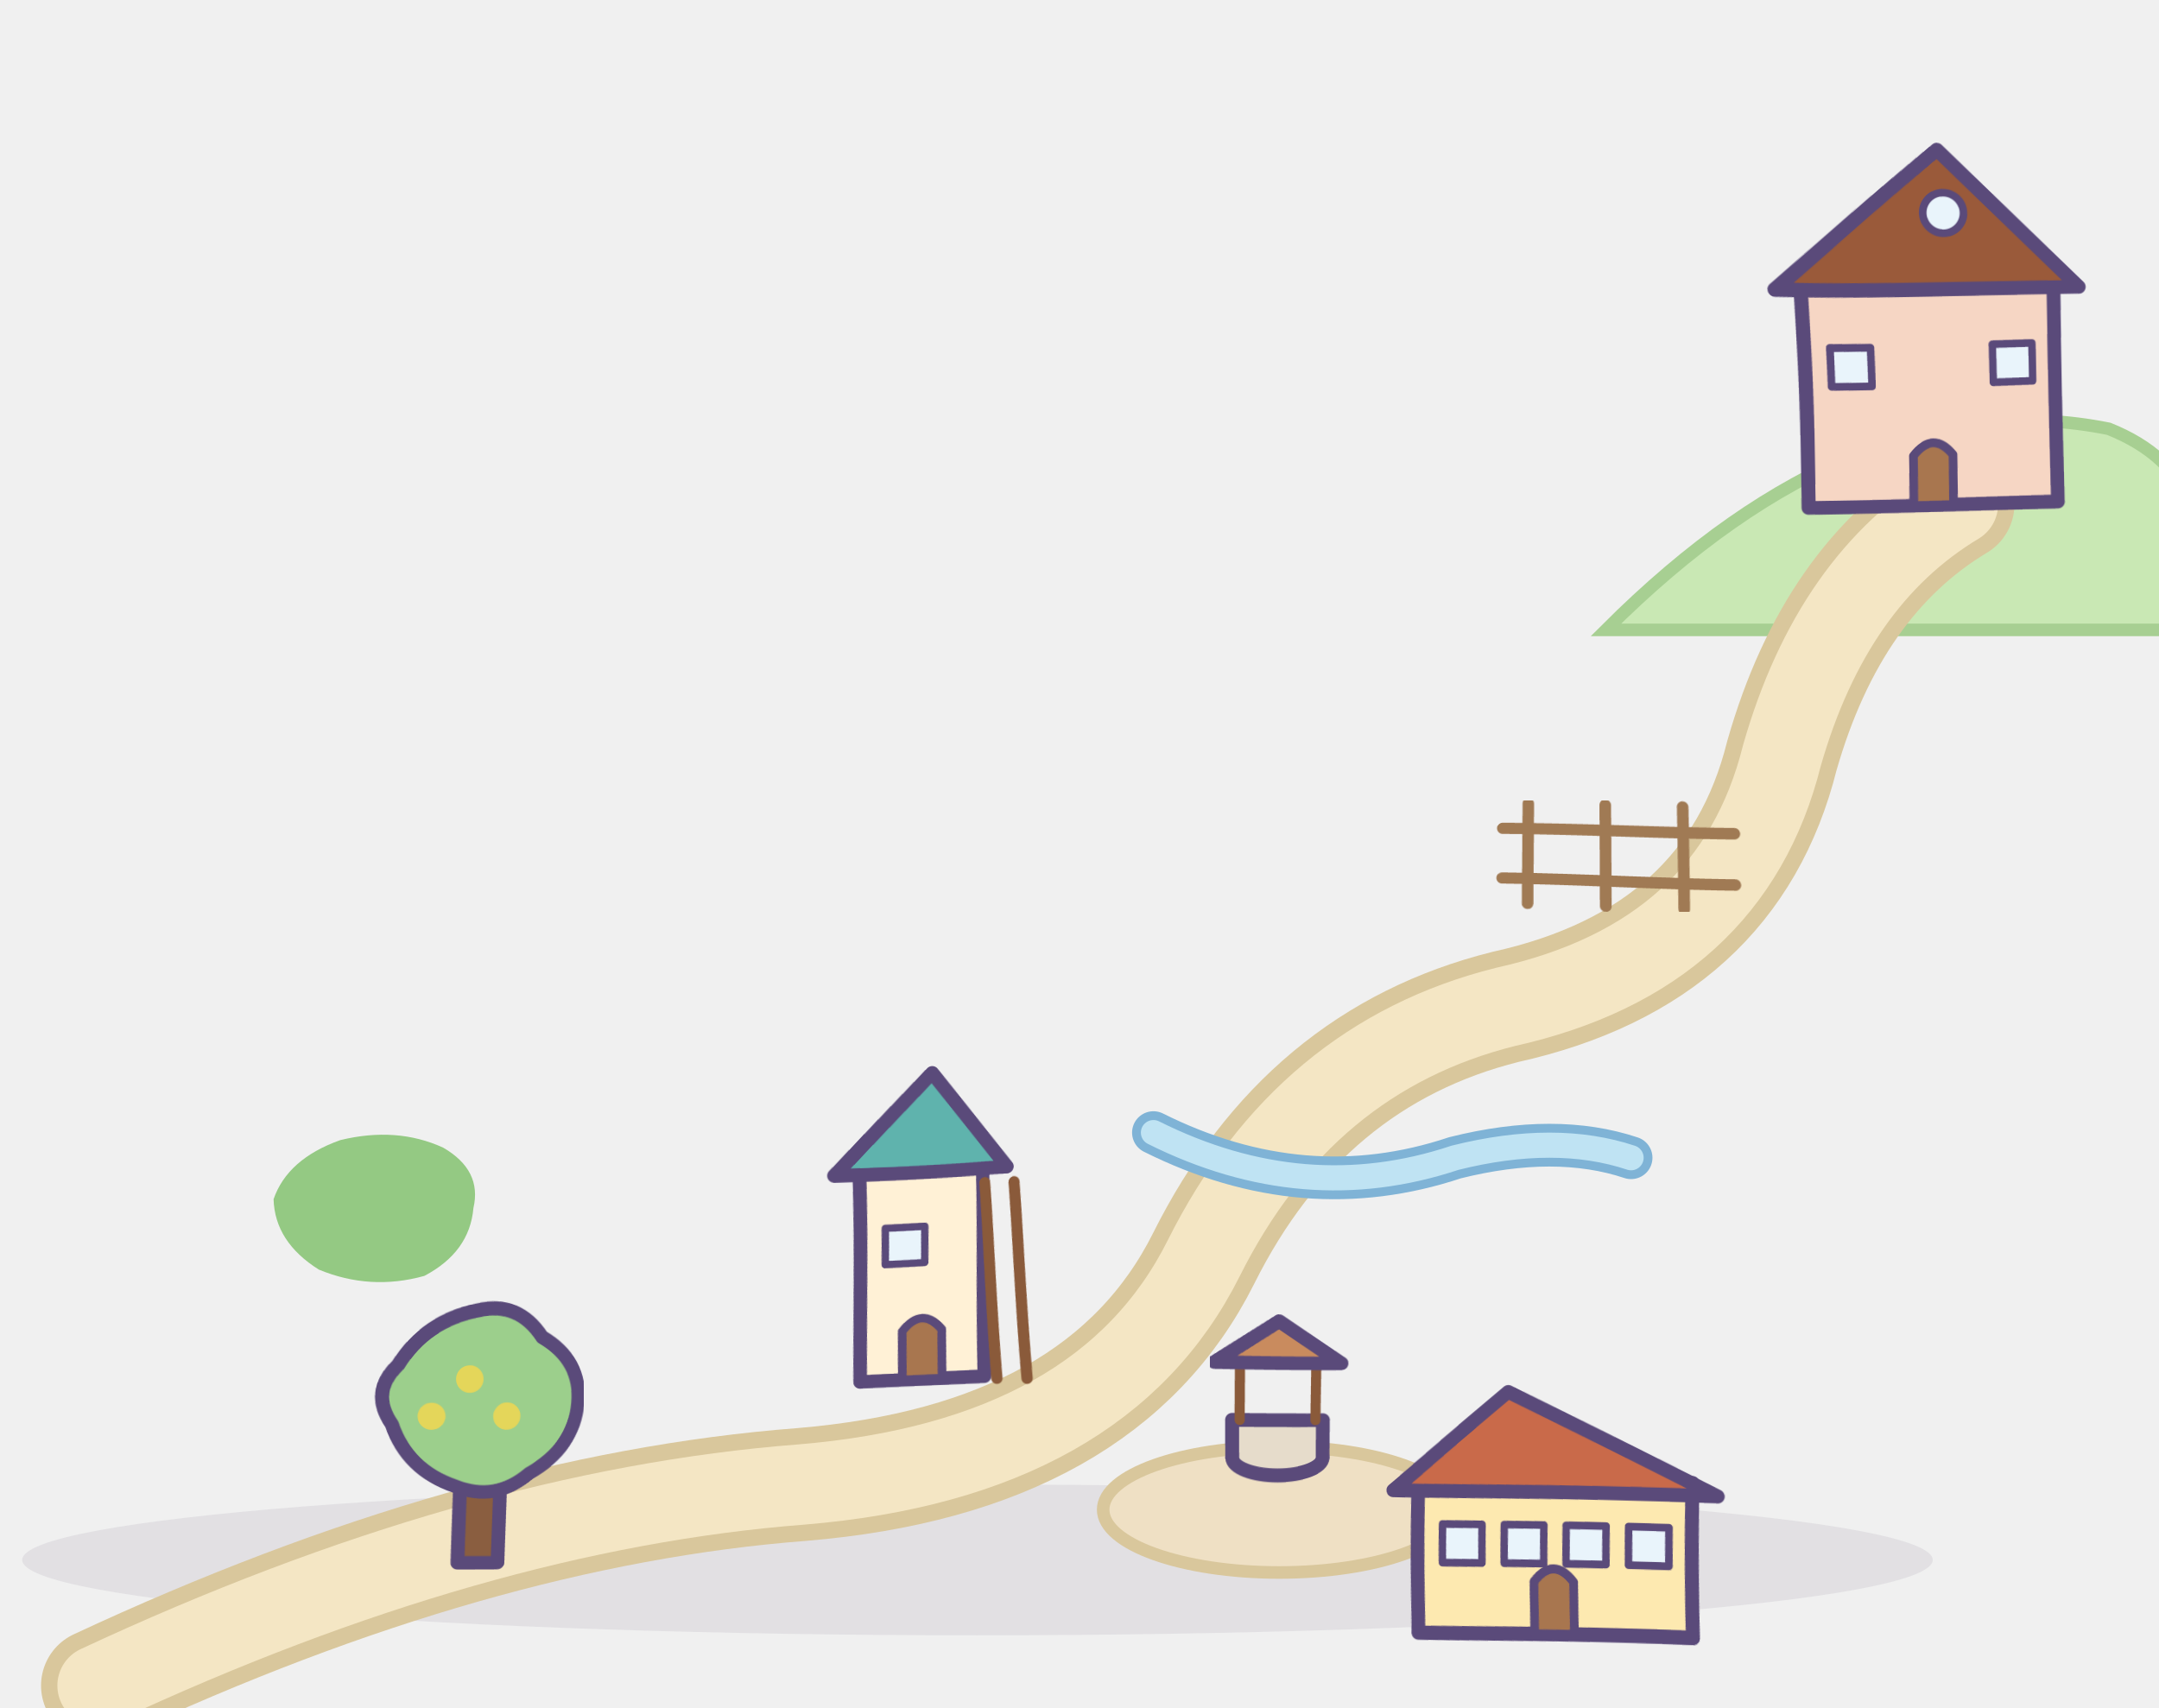
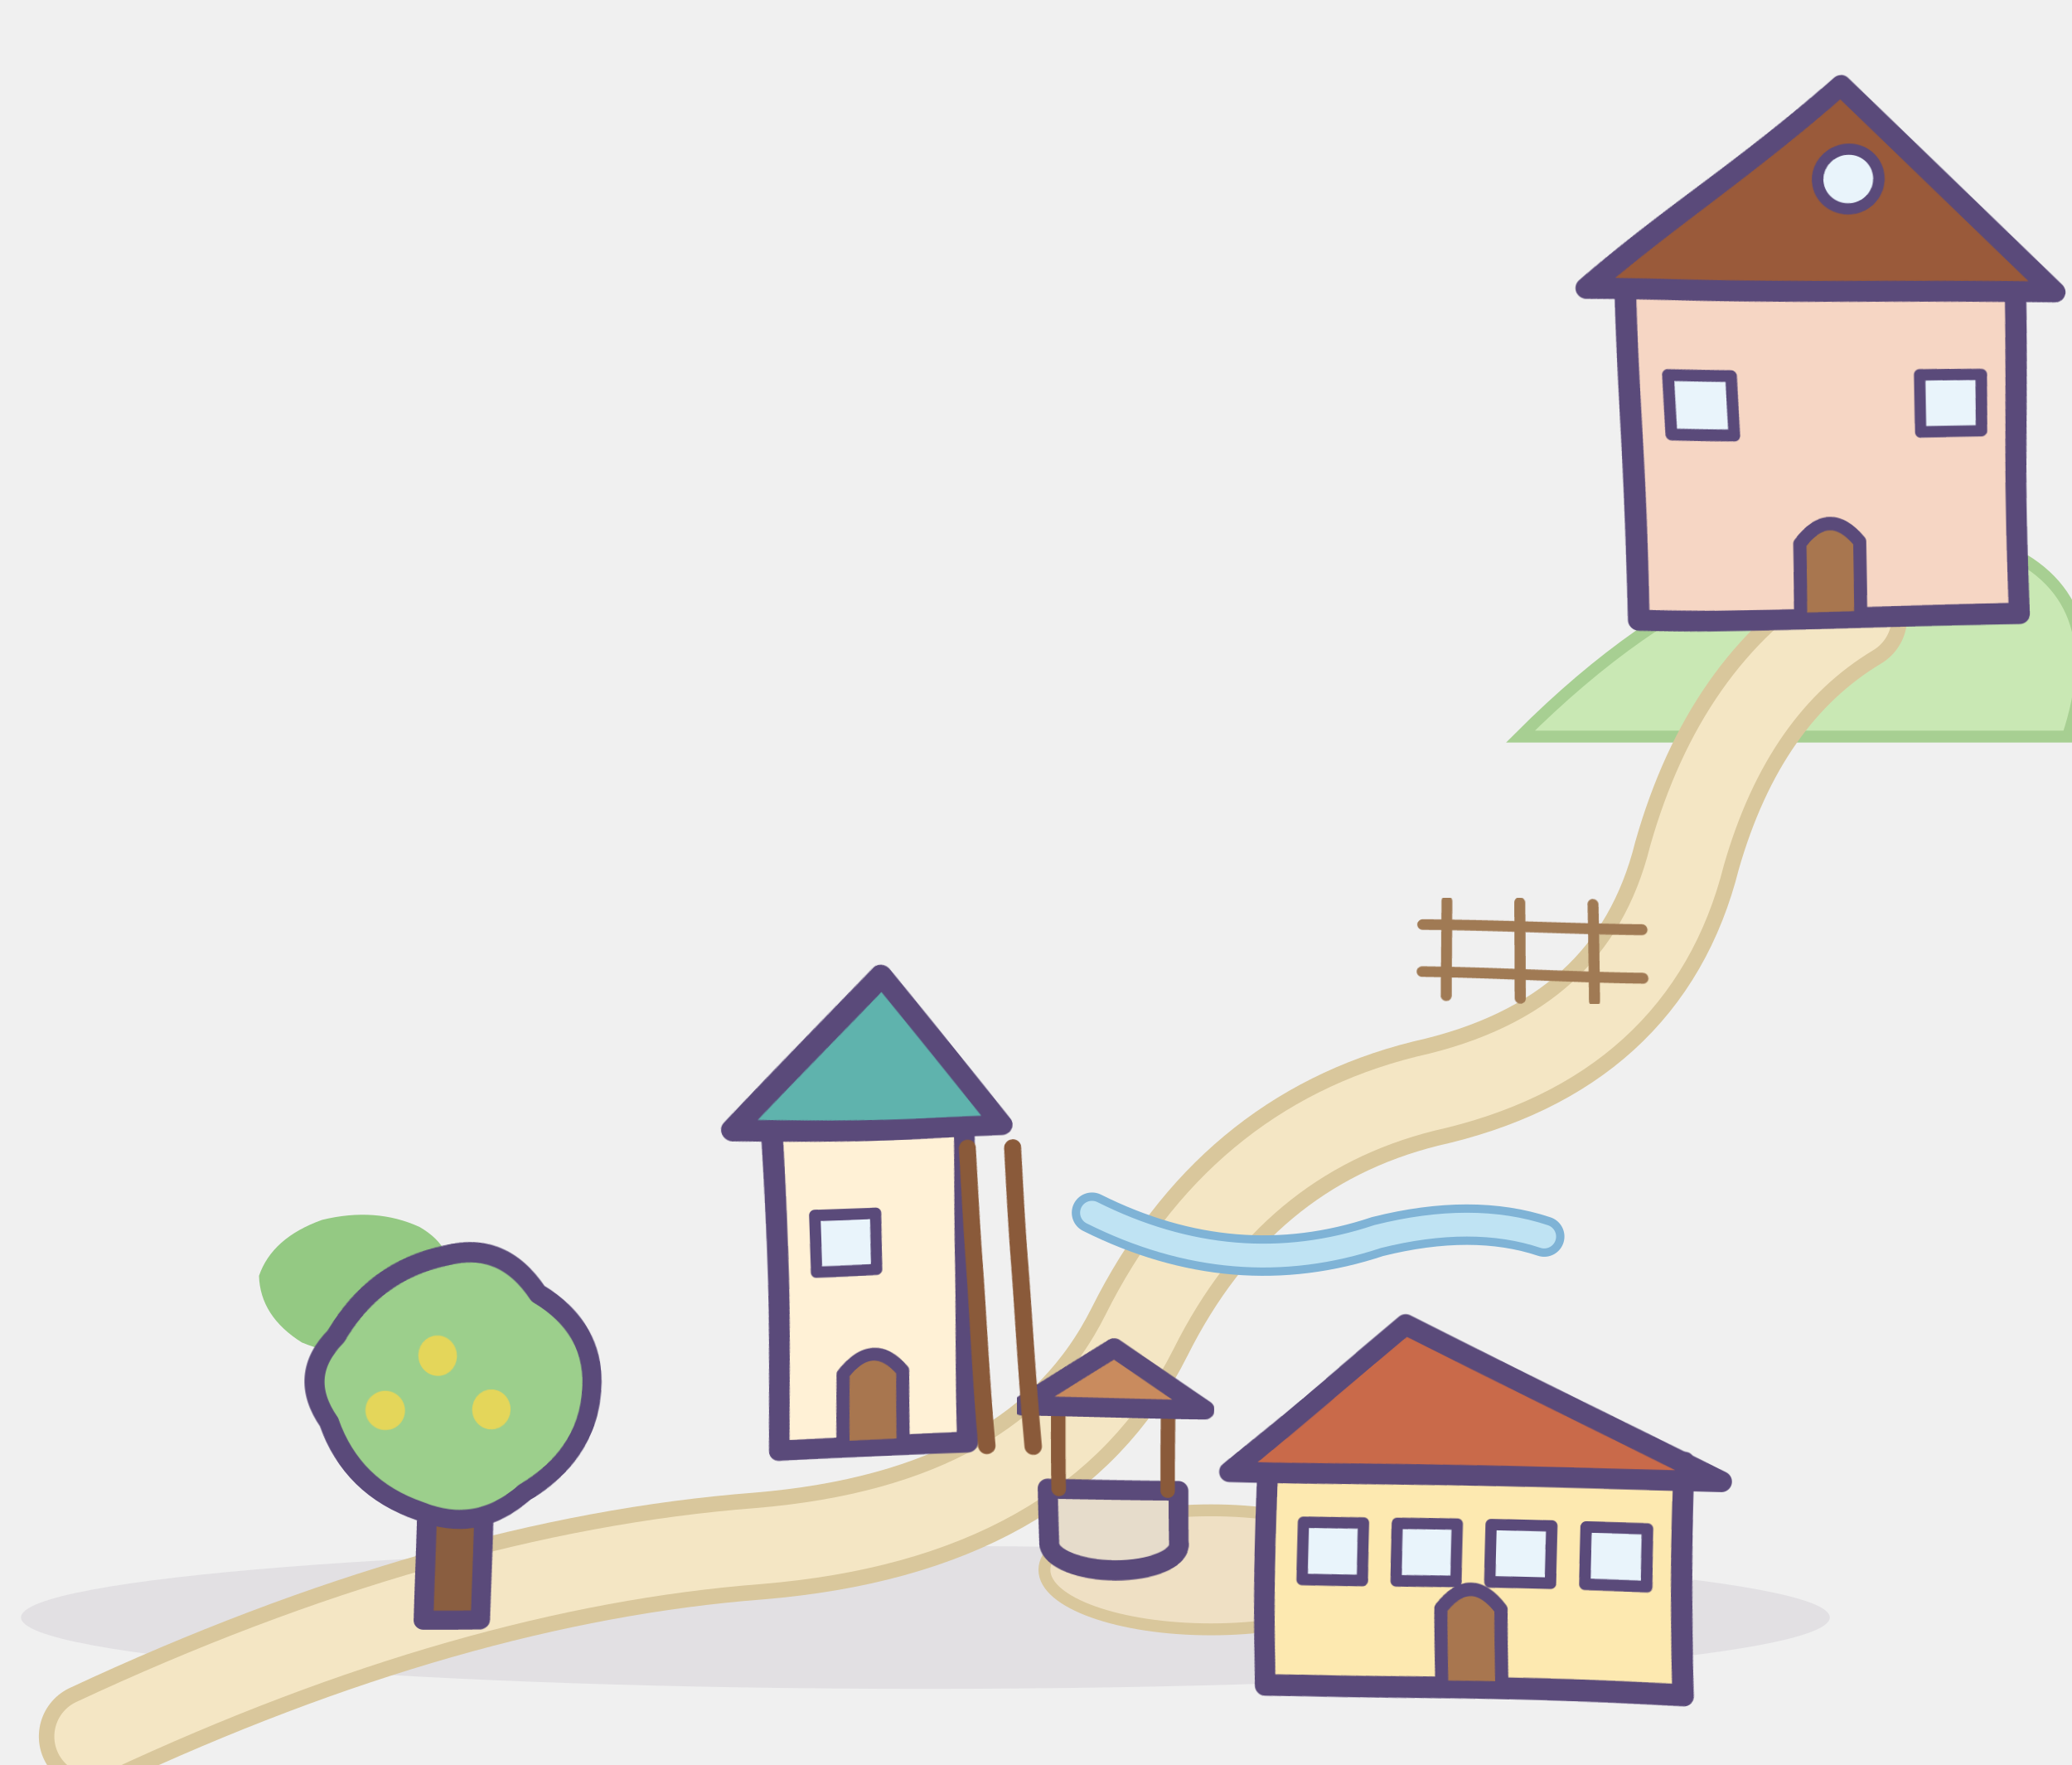
- <svg xmlns="http://www.w3.org/2000/svg" viewBox="965 412 292 231" width="292" height="231">
+ <svg xmlns="http://www.w3.org/2000/svg" viewBox="965 392 296 252" width="296" height="252">
  <defs>
    <filter id="firka" x="-5%" y="-5%" width="110%" height="110%">
      <feTurbulence type="fractalNoise" baseFrequency="0.03" numOctaves="1" seed="4" />
      <feDisplacementMap in="SourceGraphic" scale="3" />
    </filter>
    <filter id="szurke">
      <feColorMatrix type="saturate" values=".25" />
    </filter>
  </defs>
  <g transform="translate(1104 640) scale(1.7) translate(-1104 -640)">
    <ellipse cx="1100" cy="630" rx="76" ry="6" fill="#3c2a50" opacity="0.08" stroke="none" />
    <path d="M1150,556 Q1170,536 1190,540 Q1200,544 1196,556 Z" fill="#c9e8b4" stroke="#a7cf92" stroke-width="1" />
    <path d="M1030,640 Q1060,626 1086,624 Q1110,622 1118,606 Q1126,590 1142,586 Q1160,582 1164,566 Q1168,552 1178,546" stroke="#d9c79c" stroke-width="9" fill="none" stroke-linecap="round" />
    <path d="M1030,640 Q1060,626 1086,624 Q1110,622 1118,606 Q1126,590 1142,586 Q1160,582 1164,566 Q1168,552 1178,546" stroke="#f4e6c4" stroke-width="6.4" fill="none" stroke-linecap="round" />
    <ellipse cx="1124" cy="626" rx="14" ry="5" fill="#efe0c4" stroke="#d9c79c" stroke-width="1" />
    <path d="M1114,596 Q1126,602 1138,598 Q1146,596 1152,598" stroke="#7fb3d6" stroke-width="3.4" fill="none" stroke-linecap="round" />
    <path d="M1114,596 Q1126,602 1138,598 Q1146,596 1152,598" stroke="#bfe3f3" stroke-width="2" fill="none" stroke-linecap="round" />
    <g filter="url(#firka)" stroke="#5a4a7a" stroke-width="1.1" stroke-linejoin="round" stroke-linecap="round">
      <path d="M1142,576 H1160 M1142,572 H1160 M1144,578 V570 M1150,578 V570 M1156,578 V570" stroke="#a07a54" stroke-width=".9" />
    </g>
    <path d="M1059.9,602 Q1059.6,605.5 1056,607.4 Q1051.7,608.6 1047.6,606.9 Q1044.1,604.7 1044,601.3 Q1045.1,598.1 1049.3,596.6 Q1053.8,595.5 1057.5,597.2 Q1060.6,599 1059.9,602 Z" fill="#94c983" />
    <g filter="url(#firka)" stroke="#5a4a7a" stroke-width="1.1" stroke-linejoin="round" stroke-linecap="round">
-       <g transform="translate(1060 630)">
+       <g transform="translate(1060 630) scale(1.5)">
        <path d="M-1.6,0 V-7 H1.6 V0 Z" fill="#8a5e40" />
        <path d="M7.8,-12.9 Q7.5,-9.3 3.9,-7.3 Q1.2,-5 -2,-6.3 Q-5.8,-7.6 -7.1,-11.3 Q-8.9,-13.9 -6.7,-16.1 Q-4.5,-19.7 -0.3,-20.4 Q3,-21.1 4.9,-18.2 Q8.1,-16.3 7.8,-12.9 Z" fill="#9ccf8c" />
        <circle cx="-4" cy="-12" r="1.1" fill="#e4d65a" stroke="none" />
        <circle cx="-1" cy="-15" r="1.1" fill="#e4d65a" stroke="none" />
        <circle cx="2" cy="-12" r="1.1" fill="#e4d65a" stroke="none" />
      </g>
    </g>
    <g filter="url(#firka)" stroke="#5a4a7a" stroke-width="1.1" stroke-linejoin="round" stroke-linecap="round">
-       <g transform="translate(1124 622)">
+       <g transform="translate(1116 624) scale(1.5)">
        <ellipse cx="0" cy="0" rx="3.6" ry="1.4" fill="#e6dccb" />
        <path d="M-3.6,0 V-3 H3.6 V0" fill="#e6dccb" />
        <path d="M-3,-3 V-8 M3,-3 V-8" stroke="#8a5a3a" stroke-width=".8" />
        <path d="M-5,-7.6 L0,-11 L5,-7.6 Z" fill="#c98b5e" />
      </g>
    </g>
    <g filter="url(#firka)" stroke="#5a4a7a" stroke-width="1.1" stroke-linejoin="round" stroke-linecap="round">
-       <g transform="translate(1096 616)">
+       <g transform="translate(1096 616) scale(1.6)">
        <g transform="rotate(-2)">
          <path d="M-5,0 V-18 H5 V0 Z" fill="#fff1d6" />
          <path d="M-7,-17 L1,-25 L7,-17 Z" fill="#5fb3ad" />
          <path d="M-1.6,0 V-4 Q0,-6 1.6,-4 V0 Z" fill="#a8764f" stroke-width=".7" />
          <rect x="-3" y="-12.6" width="3.2" height="3" fill="#e9f4fb" stroke-width=".6" />
        </g>
        <path d="M6,0 L4.6,-16 M8.4,0 L7,-16" stroke="#8a5a3a" stroke-width=".9" />
      </g>
-       <g transform="translate(1146 636)">
+       <g transform="translate(1146 636) scale(1.6)">
        <g transform="rotate(1.5)">
          <path d="M-11,0 V-12 H11 V0 Z" fill="#fde9b0" />
          <path d="M-13,-11 L-4,-19 L13,-11 Z" fill="#c96a4a" />
          <path d="M-1.6,0 V-4 Q0,-6 1.6,-4 V0 Z" fill="#a8764f" stroke-width=".7" />
          <rect x="-9" y="-8.4" width="3.2" height="3" fill="#e9f4fb" stroke-width=".6" />
          <rect x="-4" y="-8.4" width="3.2" height="3" fill="#e9f4fb" stroke-width=".6" />
          <rect x="1" y="-8.4" width="3.2" height="3" fill="#e9f4fb" stroke-width=".6" />
          <rect x="6" y="-8.4" width="3.2" height="3" fill="#e9f4fb" stroke-width=".6" />
        </g>
      </g>
-       <g transform="translate(1176 546)">
+       <g transform="translate(1176 546) scale(1.6)">
        <g transform="rotate(-1)">
          <path d="M-10,0 V-18 H10 V0 Z" fill="#f6d6c4" />
          <path d="M-12,-17 L1,-28 L12,-17 Z" fill="#9a5a3a" />
          <path d="M-1.6,0 V-4 Q0,-6 1.6,-4 V0 Z" fill="#a8764f" stroke-width=".7" />
          <rect x="-8" y="-12.6" width="3.2" height="3" fill="#e9f4fb" stroke-width=".6" />
          <rect x="5" y="-12.6" width="3.2" height="3" fill="#e9f4fb" stroke-width=".6" />
        </g>
        <circle cx="1" cy="-23" r="1.6" fill="#e9f4fb" stroke-width=".6" />
      </g>
    </g>
-     <circle cx="1180" cy="520" r="5" fill="#fff" opacity="0">
-       <animate attributeName="cy" values="520;508" dur="5s" begin="0.0s" repeatCount="indefinite" />
-       <animate attributeName="cx" values="1180;1194" dur="5s" begin="0.0s" repeatCount="indefinite" />
+     <circle cx="1178" cy="498" r="5" fill="#fff" opacity="0">
+       <animate attributeName="cy" values="498;486" dur="5s" begin="0.0s" repeatCount="indefinite" />
+       <animate attributeName="cx" values="1178;1192" dur="5s" begin="0.0s" repeatCount="indefinite" />
      <animate attributeName="r" values="4;13" dur="5s" begin="0.0s" repeatCount="indefinite" />
      <animate attributeName="opacity" values="0;.85;0" dur="5s" begin="0.0s" repeatCount="indefinite" />
    </circle>
-     <circle cx="1180" cy="520" r="5" fill="#fff" opacity="0">
-       <animate attributeName="cy" values="520;508" dur="5s" begin="2.5s" repeatCount="indefinite" />
-       <animate attributeName="cx" values="1180;1194" dur="5s" begin="2.5s" repeatCount="indefinite" />
+     <circle cx="1178" cy="498" r="5" fill="#fff" opacity="0">
+       <animate attributeName="cy" values="498;486" dur="5s" begin="2.5s" repeatCount="indefinite" />
+       <animate attributeName="cx" values="1178;1192" dur="5s" begin="2.5s" repeatCount="indefinite" />
      <animate attributeName="r" values="4;13" dur="5s" begin="2.5s" repeatCount="indefinite" />
      <animate attributeName="opacity" values="0;.85;0" dur="5s" begin="2.5s" repeatCount="indefinite" />
    </circle>
    <g>
      <circle cx="0" cy="0" r="1.3" fill="#ece6f0" stroke="#9187a3" stroke-width=".5" />
      <animateMotion path="M1120,598 Q1126,590 1132,598 Q1138,590 1144,598" keyPoints="0;1;1;0;0" keyTimes="0;.4;.5;.9;1" calcMode="linear" dur="5s" repeatCount="indefinite" />
    </g>
  </g>
</svg>
